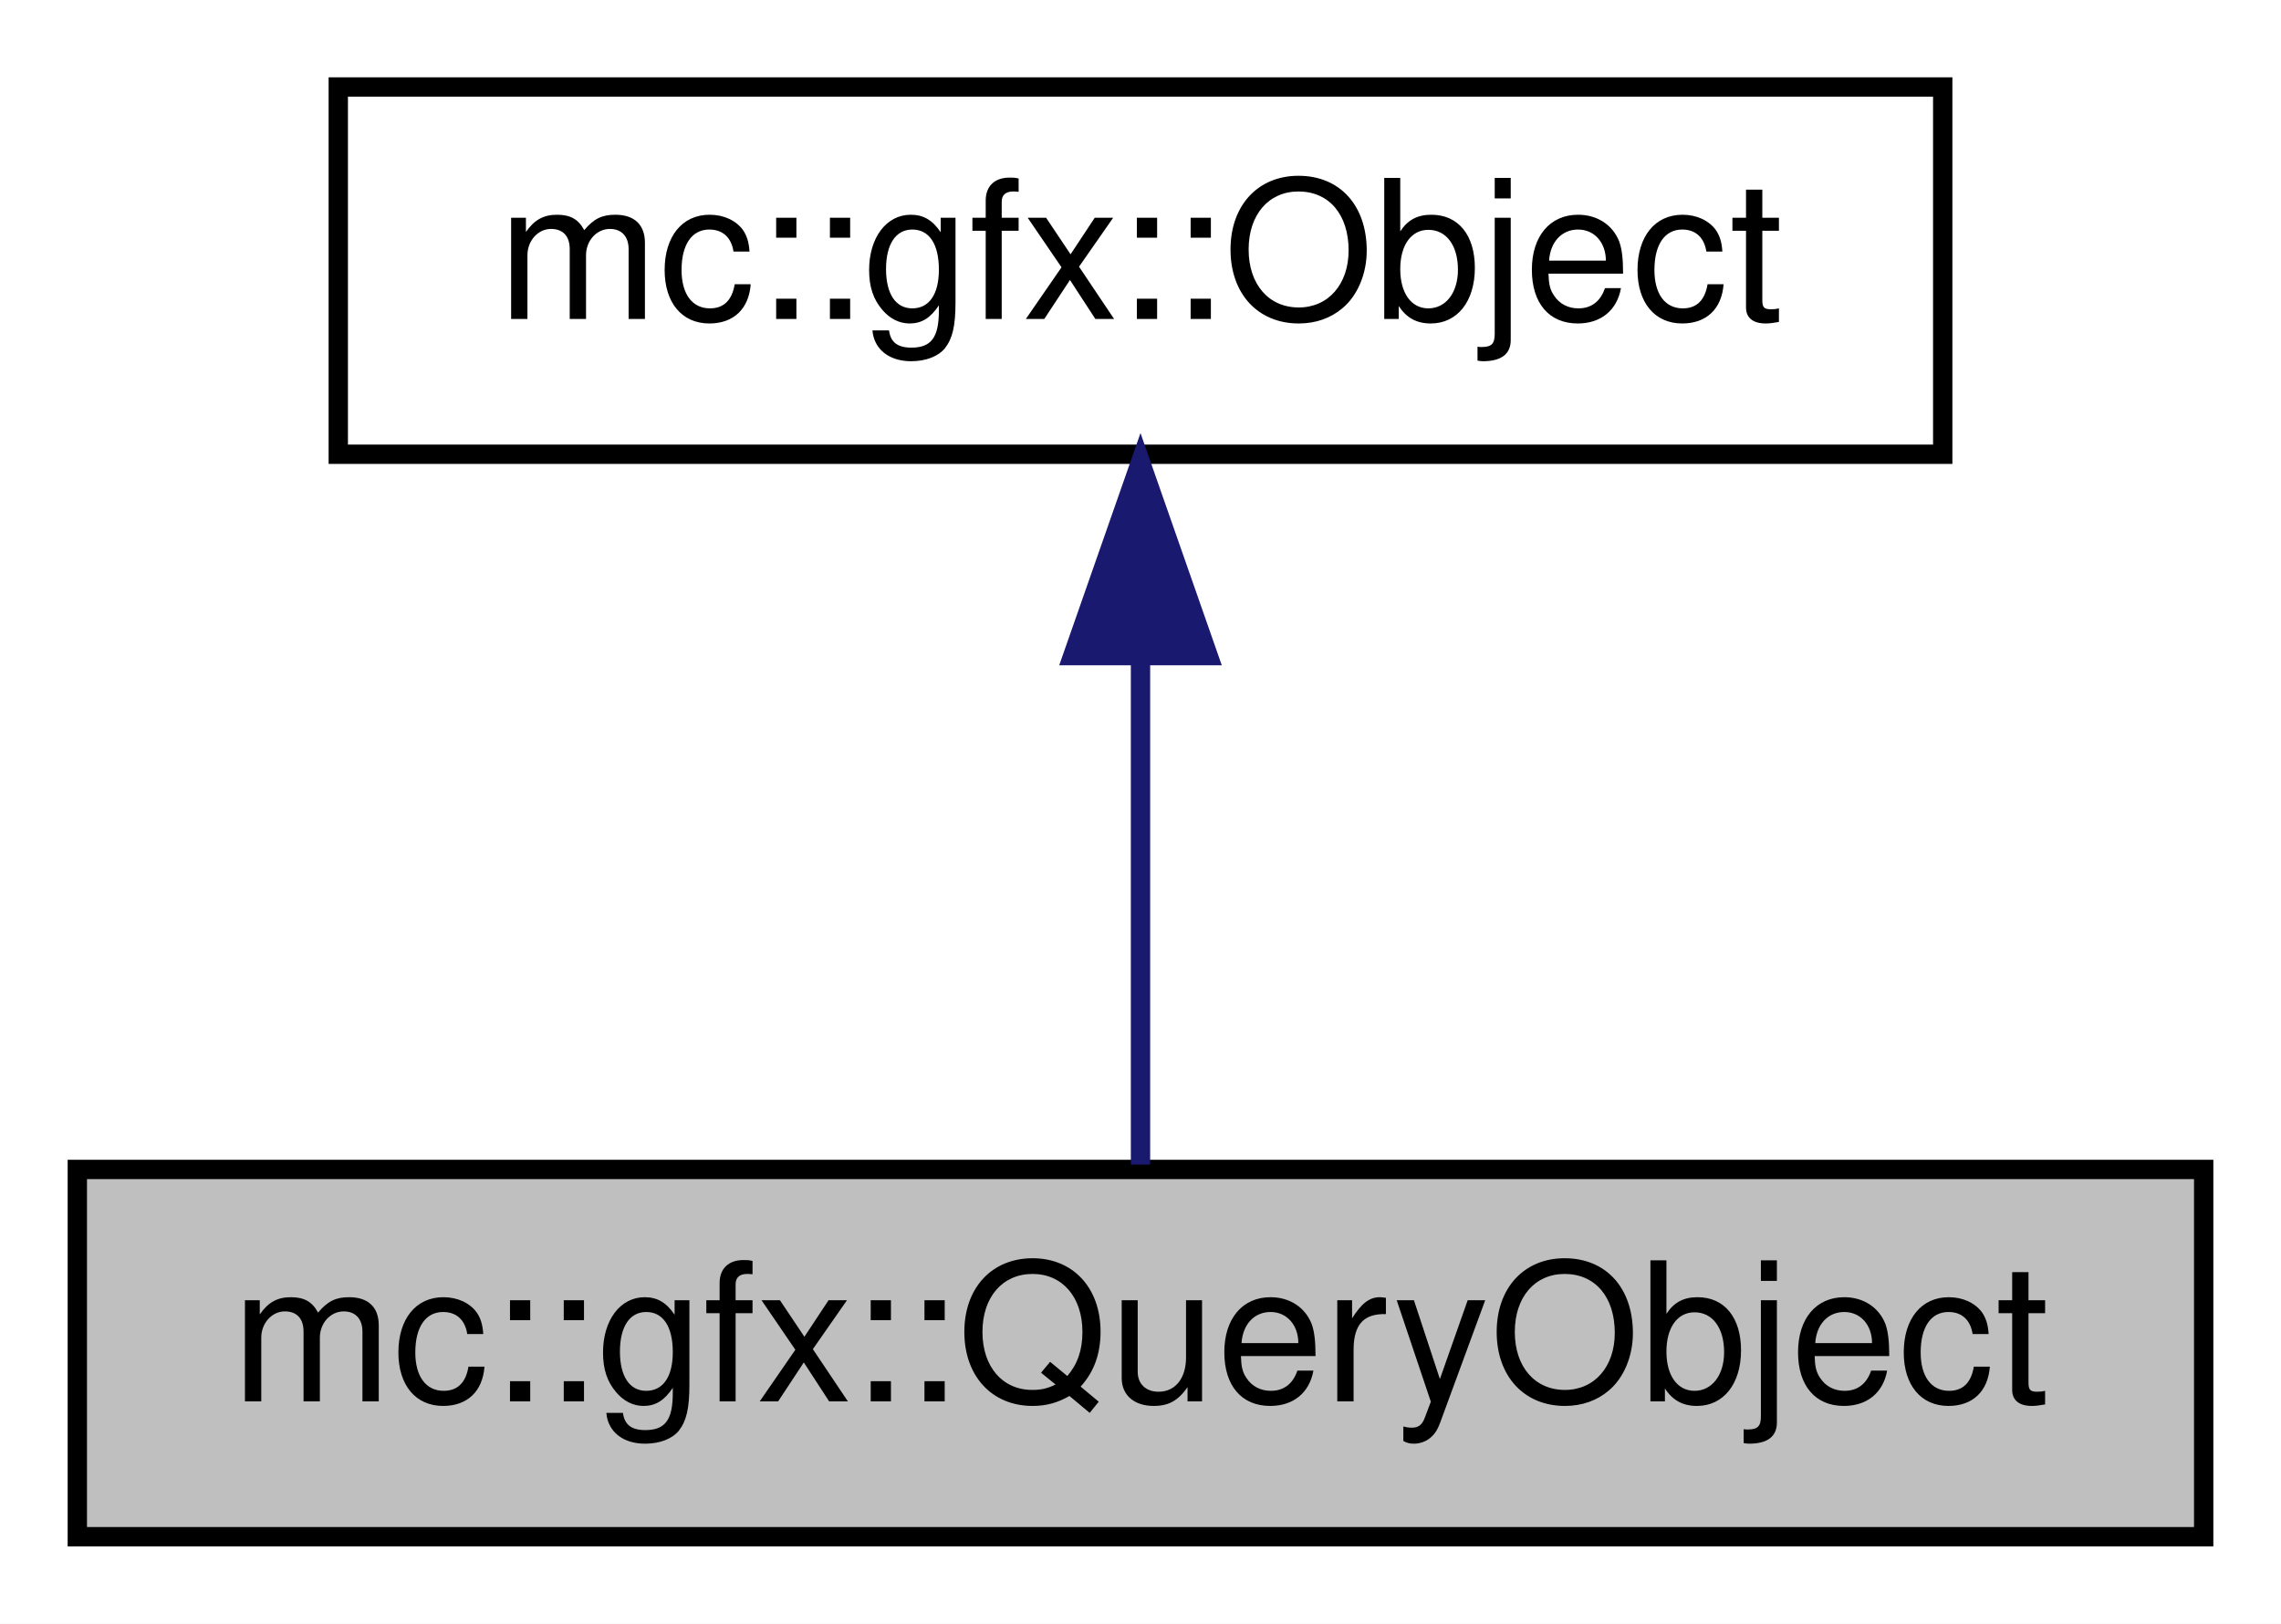
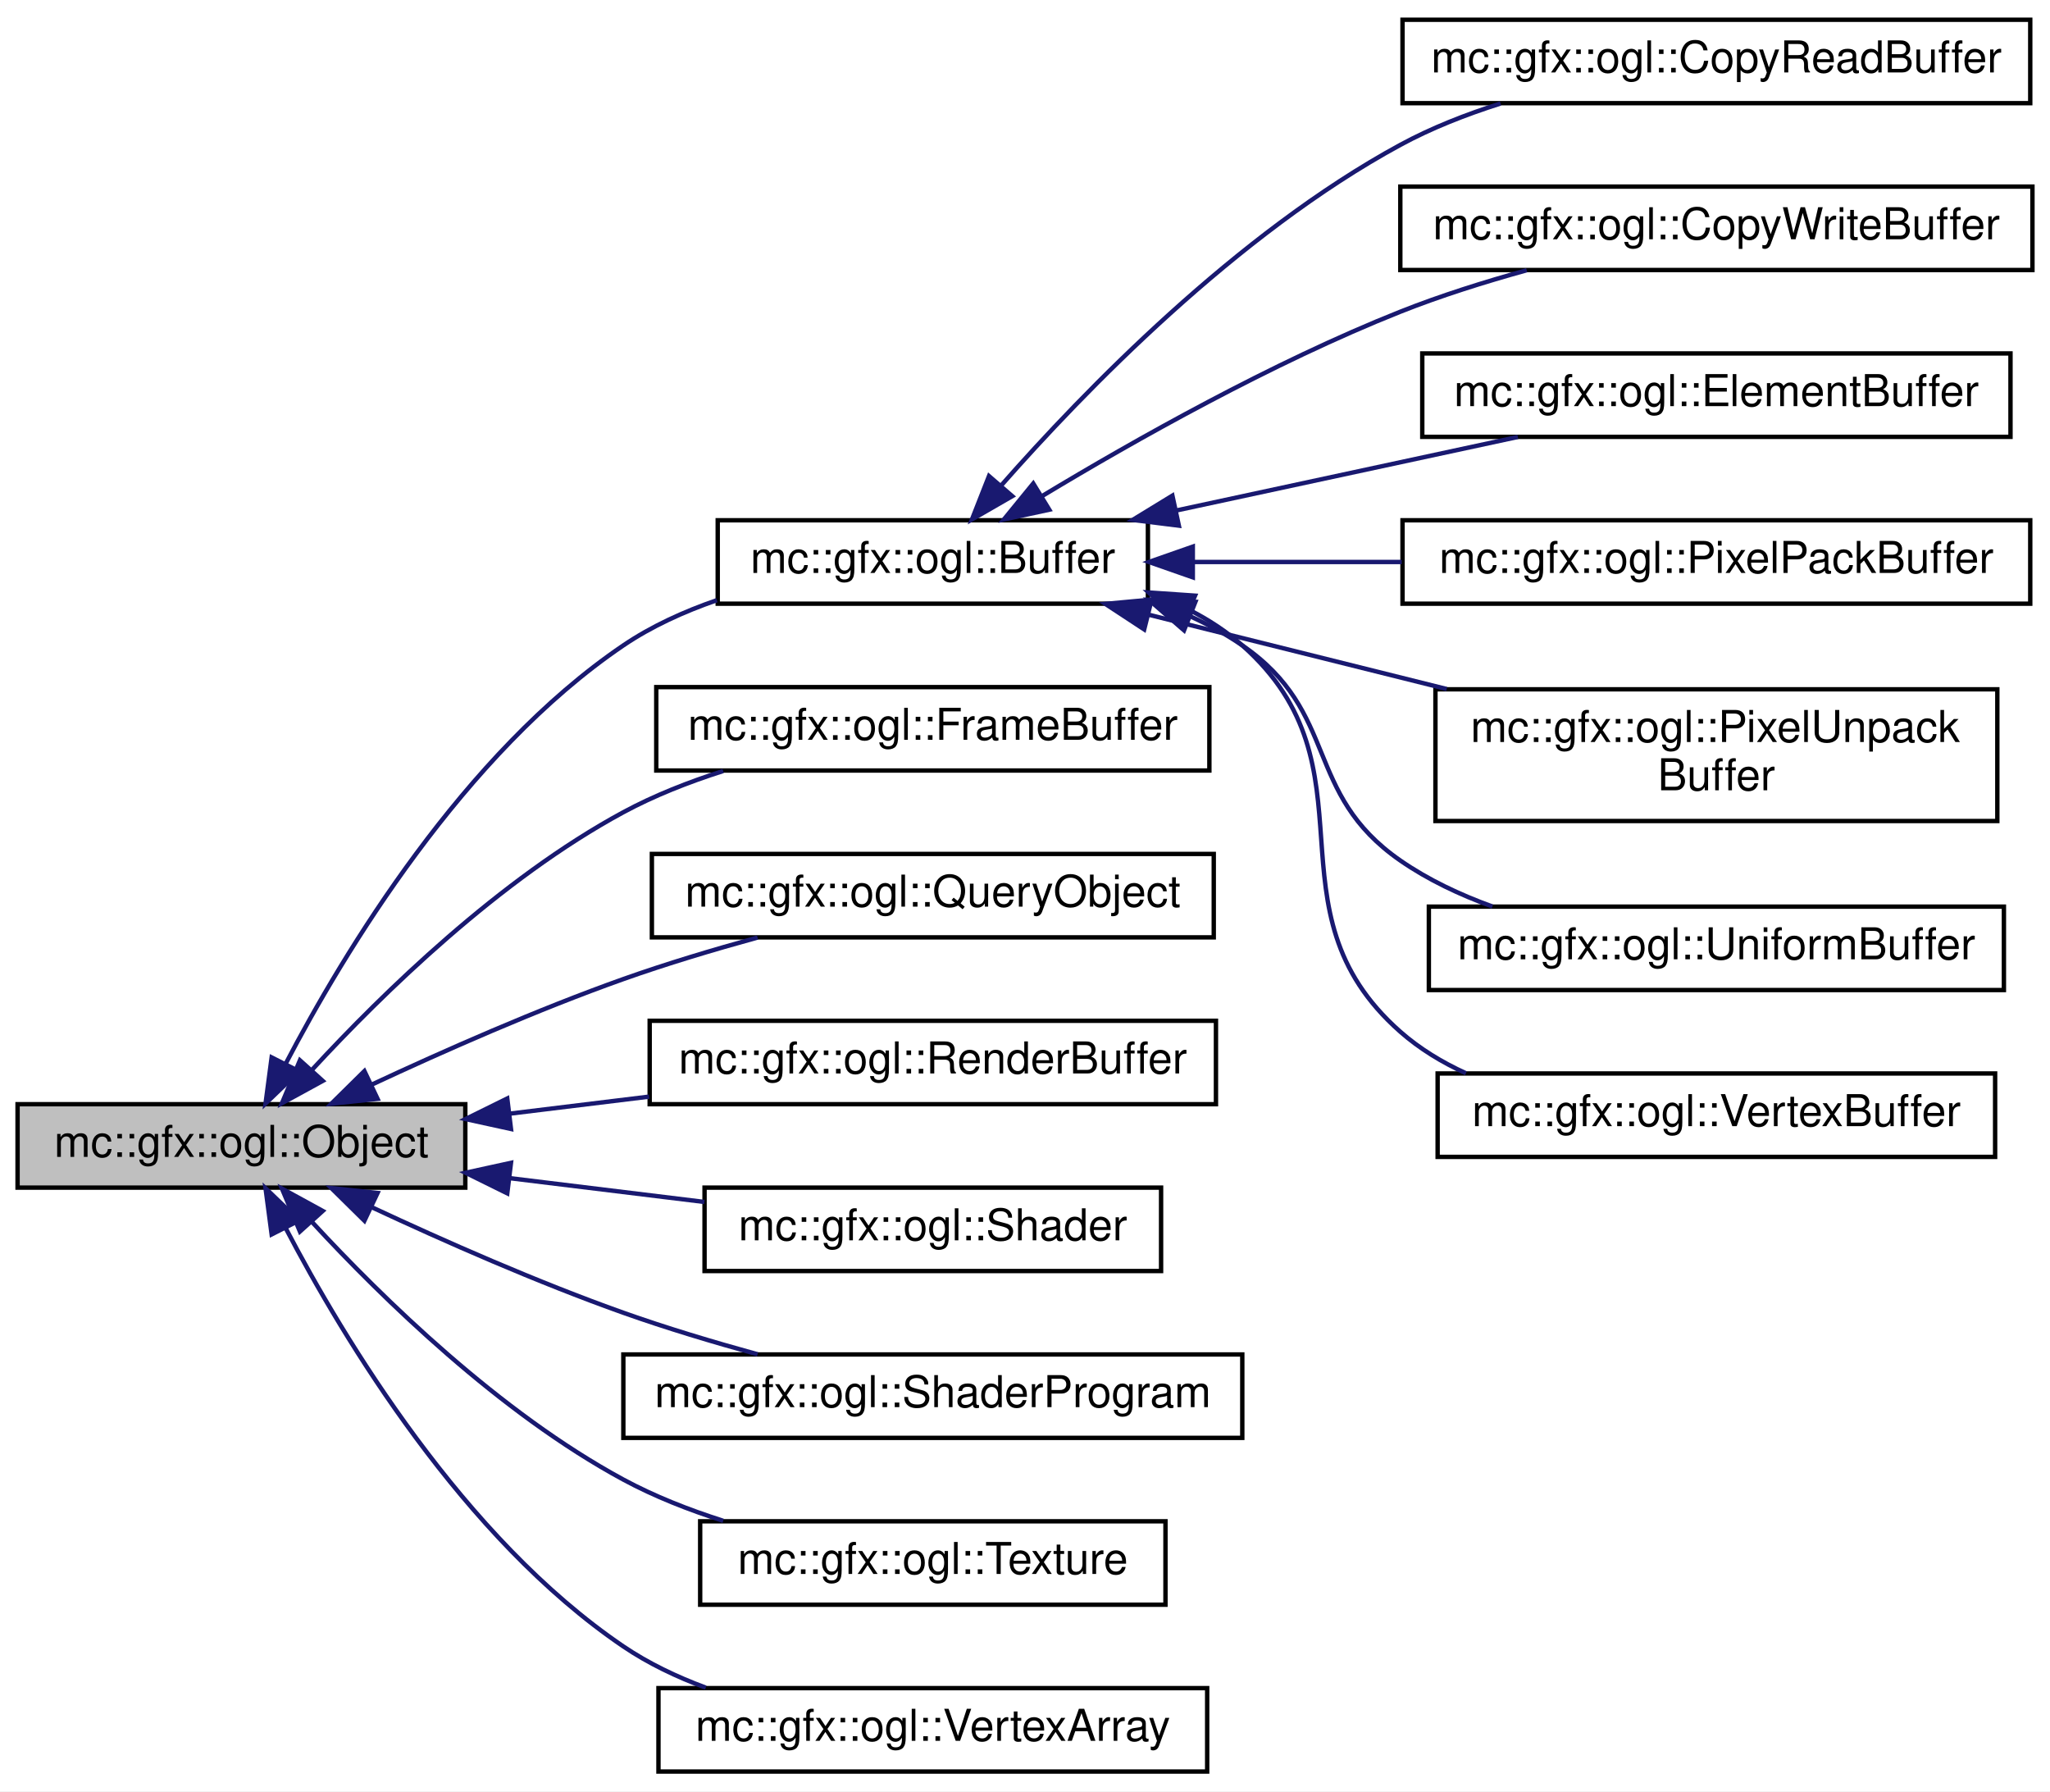
- <svg xmlns="http://www.w3.org/2000/svg" xmlns:xlink="http://www.w3.org/1999/xlink" width="118pt" height="84pt" viewBox="0.00 0.00 118.00 84.00">
-   <g id="graph0" class="graph" transform="scale(1 1) rotate(0) translate(4 80)">
-     <polygon fill="white" stroke="none" points="-4,4 -4,-80 114,-80 114,4 -4,4" />
+ <svg xmlns="http://www.w3.org/2000/svg" xmlns:xlink="http://www.w3.org/1999/xlink" width="467pt" height="408pt" viewBox="0.00 0.00 467.00 408.00">
+   <g id="graph0" class="graph" transform="scale(1 1) rotate(0) translate(4 404)">
+     <polygon fill="white" stroke="none" points="-4,4 -4,-404 463,-404 463,4 -4,4" />
    <g id="node1" class="node">
-       <polygon fill="#bfbfbf" stroke="black" points="0,-0.5 0,-19.5 110,-19.5 110,-0.5 0,-0.5" />
-       <text text-anchor="middle" x="55" y="-7.5" font-family="Helvetica,sans-Serif" font-size="10.00">mc::gfx::QueryObject</text>
+       <polygon fill="#bfbfbf" stroke="black" points="0,-133.5 0,-152.5 102,-152.5 102,-133.5 0,-133.5" />
+       <text text-anchor="middle" x="51" y="-140.5" font-family="Helvetica,sans-Serif" font-size="10.00">mc::gfx::ogl::Object</text>
    </g>
    <g id="node2" class="node">
      <g id="a_node2">
-         <a xlink:href="$d0/d33/a00027.html" xlink:title="Represents a OpenGL object in memory. ">
-           <polygon fill="white" stroke="black" points="13.5,-56.5 13.5,-75.5 96.5,-75.5 96.5,-56.5 13.5,-56.5" />
-           <text text-anchor="middle" x="55" y="-63.5" font-family="Helvetica,sans-Serif" font-size="10.00">mc::gfx::Object</text>
+         <a xlink:href="$de/d5e/a00007.html" xlink:title="Represents a buffer of memory in the GPU. ">
+           <polygon fill="white" stroke="black" points="159.5,-266.5 159.5,-285.5 257.5,-285.5 257.5,-266.5 159.5,-266.5" />
+           <text text-anchor="middle" x="208.5" y="-273.5" font-family="Helvetica,sans-Serif" font-size="10.00">mc::gfx::ogl::Buffer</text>
        </a>
      </g>
    </g>
    <g id="edge1" class="edge">
-       <path fill="none" stroke="midnightblue" d="M55,-45.804C55,-36.91 55,-26.78 55,-19.751" />
-       <polygon fill="midnightblue" stroke="midnightblue" points="51.5,-46.083 55,-56.083 58.5,-46.083 51.5,-46.083" />
+       <path fill="none" stroke="midnightblue" d="M61.037,-161.643C74.333,-187.081 101.585,-232.318 138,-257 144.42,-261.351 151.806,-264.709 159.315,-267.3" />
+       <polygon fill="midnightblue" stroke="midnightblue" points="64.127,-159.998 56.491,-152.653 57.881,-163.157 64.127,-159.998" />
+     </g>
+     <g id="node10" class="node">
+       <g id="a_node10">
+         <a xlink:href="$d4/d51/a00017.html" xlink:title="Represents an OpenGL Framebuffer Object which allows rendering to a non-screen location. ">
+           <polygon fill="white" stroke="black" points="145.5,-228.5 145.5,-247.5 271.5,-247.5 271.5,-228.5 145.5,-228.5" />
+           <text text-anchor="middle" x="208.5" y="-235.5" font-family="Helvetica,sans-Serif" font-size="10.00">mc::gfx::ogl::FrameBuffer</text>
+         </a>
+       </g>
+     </g>
+     <g id="edge9" class="edge">
+       <path fill="none" stroke="midnightblue" d="M67.168,-160.427C83.136,-177.72 109.828,-203.781 138,-219 145.044,-222.805 152.909,-225.895 160.745,-228.39" />
+       <polygon fill="midnightblue" stroke="midnightblue" points="69.525,-157.814 60.23,-152.728 64.324,-162.5 69.525,-157.814" />
+     </g>
+     <g id="node11" class="node">
+       <g id="a_node11">
+         <a xlink:href="$df/d61/a00031.html" xlink:title="Special object that is used for asynchronous queries of information from the GPU. ...">
+           <polygon fill="white" stroke="black" points="144.5,-190.5 144.5,-209.5 272.5,-209.5 272.5,-190.5 144.5,-190.5" />
+           <text text-anchor="middle" x="208.5" y="-197.5" font-family="Helvetica,sans-Serif" font-size="10.00">mc::gfx::ogl::QueryObject</text>
+         </a>
+       </g>
+     </g>
+     <g id="edge10" class="edge">
+       <path fill="none" stroke="midnightblue" d="M80.6,-156.923C97.127,-164.642 118.457,-174.055 138,-181 147.783,-184.477 158.528,-187.696 168.583,-190.46" />
+       <polygon fill="midnightblue" stroke="midnightblue" points="82.009,-153.718 71.473,-152.605 79.015,-160.046 82.009,-153.718" />
+     </g>
+     <g id="node12" class="node">
+       <g id="a_node12">
+         <a xlink:href="$dc/d87/a00032.html" xlink:title="Represents a render buffer for use with a `FrameBuffer. ">
+           <polygon fill="white" stroke="black" points="144,-152.5 144,-171.5 273,-171.5 273,-152.5 144,-152.5" />
+           <text text-anchor="middle" x="208.5" y="-159.5" font-family="Helvetica,sans-Serif" font-size="10.00">mc::gfx::ogl::RenderBuffer</text>
+         </a>
+       </g>
+     </g>
+     <g id="edge11" class="edge">
+       <path fill="none" stroke="midnightblue" d="M112.25,-150.362C122.618,-151.629 133.424,-152.949 143.877,-154.226" />
+       <polygon fill="midnightblue" stroke="midnightblue" points="112.408,-146.855 102.057,-149.116 111.559,-153.803 112.408,-146.855" />
+     </g>
+     <g id="node13" class="node">
+       <g id="a_node13">
+         <a xlink:href="$d1/dc6/a00037.html" xlink:title="Represents a shader object in OpenGL. ">
+           <polygon fill="white" stroke="black" points="156.5,-114.5 156.5,-133.5 260.5,-133.5 260.5,-114.5 156.5,-114.5" />
+           <text text-anchor="middle" x="208.5" y="-121.5" font-family="Helvetica,sans-Serif" font-size="10.00">mc::gfx::ogl::Shader</text>
+         </a>
+       </g>
+     </g>
+     <g id="edge12" class="edge">
+       <path fill="none" stroke="midnightblue" d="M112.043,-135.664C126.711,-133.871 142.267,-131.971 156.469,-130.235" />
+       <polygon fill="midnightblue" stroke="midnightblue" points="111.559,-132.197 102.057,-136.884 112.408,-139.145 111.559,-132.197" />
+     </g>
+     <g id="node14" class="node">
+       <g id="a_node14">
+         <a xlink:href="$d8/d41/a00038.html" xlink:title="mc::gfx::ogl::ShaderProgram">
+           <polygon fill="white" stroke="black" points="138,-76.5 138,-95.5 279,-95.5 279,-76.5 138,-76.5" />
+           <text text-anchor="middle" x="208.5" y="-83.5" font-family="Helvetica,sans-Serif" font-size="10.00">mc::gfx::ogl::ShaderProgram</text>
+         </a>
+       </g>
+     </g>
+     <g id="edge13" class="edge">
+       <path fill="none" stroke="midnightblue" d="M80.6,-129.077C97.127,-121.358 118.457,-111.945 138,-105 147.783,-101.523 158.528,-98.304 168.583,-95.54" />
+       <polygon fill="midnightblue" stroke="midnightblue" points="79.015,-125.954 71.473,-133.395 82.009,-132.282 79.015,-125.954" />
+     </g>
+     <g id="node15" class="node">
+       <g id="a_node15">
+         <a xlink:href="$d3/de7/a00039.html" xlink:title="mc::gfx::ogl::Texture">
+           <polygon fill="white" stroke="black" points="155.5,-38.5 155.5,-57.5 261.5,-57.5 261.5,-38.5 155.5,-38.5" />
+           <text text-anchor="middle" x="208.5" y="-45.5" font-family="Helvetica,sans-Serif" font-size="10.00">mc::gfx::ogl::Texture</text>
+         </a>
+       </g>
+     </g>
+     <g id="edge14" class="edge">
+       <path fill="none" stroke="midnightblue" d="M67.168,-125.573C83.136,-108.28 109.828,-82.219 138,-67 145.044,-63.195 152.909,-60.105 160.745,-57.61" />
+       <polygon fill="midnightblue" stroke="midnightblue" points="64.324,-123.5 60.23,-133.272 69.525,-128.186 64.324,-123.5" />
+     </g>
+     <g id="node16" class="node">
+       <g id="a_node16">
+         <a xlink:href="$d6/d42/a00043.html" xlink:title="mc::gfx::ogl::VertexArray">
+           <polygon fill="white" stroke="black" points="146,-0.5 146,-19.5 271,-19.5 271,-0.5 146,-0.5" />
+           <text text-anchor="middle" x="208.5" y="-7.5" font-family="Helvetica,sans-Serif" font-size="10.00">mc::gfx::ogl::VertexArray</text>
+         </a>
+       </g>
+     </g>
+     <g id="edge15" class="edge">
+       <path fill="none" stroke="midnightblue" d="M61.037,-124.357C74.333,-98.919 101.585,-53.682 138,-29 143.695,-25.14 150.151,-22.061 156.778,-19.607" />
+       <polygon fill="midnightblue" stroke="midnightblue" points="57.881,-122.843 56.491,-133.347 64.127,-126.002 57.881,-122.843" />
+     </g>
+     <g id="node3" class="node">
+       <g id="a_node3">
+         <a xlink:href="$da/d45/a00011.html" xlink:title="Special buffer with no extra semantics to be used as a proxy in copying. ">
+           <polygon fill="white" stroke="black" points="315.5,-380.5 315.5,-399.5 458.5,-399.5 458.5,-380.5 315.5,-380.5" />
+           <text text-anchor="middle" x="387" y="-387.5" font-family="Helvetica,sans-Serif" font-size="10.00">mc::gfx::ogl::CopyReadBuffer</text>
+         </a>
+       </g>
+     </g>
+     <g id="edge2" class="edge">
+       <path fill="none" stroke="midnightblue" d="M224.039,-293.385C242.864,-314.782 277.709,-350.759 315,-371 322.065,-374.835 329.953,-377.933 337.83,-380.425" />
+       <polygon fill="midnightblue" stroke="midnightblue" points="226.6,-290.996 217.42,-285.706 221.298,-295.566 226.6,-290.996" />
+     </g>
+     <g id="node4" class="node">
+       <g id="a_node4">
+         <a xlink:href="$df/d86/a00012.html" xlink:title="Special buffer with no extra semantics to be used as a proxy in copying. ">
+           <polygon fill="white" stroke="black" points="315,-342.5 315,-361.5 459,-361.5 459,-342.5 315,-342.5" />
+           <text text-anchor="middle" x="387" y="-349.5" font-family="Helvetica,sans-Serif" font-size="10.00">mc::gfx::ogl::CopyWriteBuffer</text>
+         </a>
+       </g>
+     </g>
+     <g id="edge3" class="edge">
+       <path fill="none" stroke="midnightblue" d="M233.488,-291.067C254.378,-303.668 285.81,-321.395 315,-333 324.13,-336.63 334.191,-339.795 343.797,-342.447" />
+       <polygon fill="midnightblue" stroke="midnightblue" points="235.035,-287.91 224.678,-285.679 231.383,-293.882 235.035,-287.91" />
+     </g>
+     <g id="node5" class="node">
+       <g id="a_node5">
+         <a xlink:href="$d7/dd4/a00013.html" xlink:title="Stores element indices to save vertex data. ">
+           <polygon fill="white" stroke="black" points="320,-304.5 320,-323.5 454,-323.5 454,-304.5 320,-304.5" />
+           <text text-anchor="middle" x="387" y="-311.5" font-family="Helvetica,sans-Serif" font-size="10.00">mc::gfx::ogl::ElementBuffer</text>
+         </a>
+       </g>
+     </g>
+     <g id="edge4" class="edge">
+       <path fill="none" stroke="midnightblue" d="M264.088,-287.753C289.045,-293.126 318.227,-299.409 341.782,-304.48" />
+       <polygon fill="midnightblue" stroke="midnightblue" points="264.551,-284.272 254.038,-285.589 263.078,-291.115 264.551,-284.272" />
+     </g>
+     <g id="node6" class="node">
+       <g id="a_node6">
+         <a xlink:href="$dc/d3c/a00028.html" xlink:title="Special buffer that excels at asynchronous pixel transfer operations. ">
+           <polygon fill="white" stroke="black" points="315.5,-266.5 315.5,-285.5 458.5,-285.5 458.5,-266.5 315.5,-266.5" />
+           <text text-anchor="middle" x="387" y="-273.5" font-family="Helvetica,sans-Serif" font-size="10.00">mc::gfx::ogl::PixelPackBuffer</text>
+         </a>
+       </g>
+     </g>
+     <g id="edge5" class="edge">
+       <path fill="none" stroke="midnightblue" d="M267.983,-276C283.137,-276 299.617,-276 315.323,-276" />
+       <polygon fill="midnightblue" stroke="midnightblue" points="267.729,-272.5 257.729,-276 267.729,-279.5 267.729,-272.5" />
+     </g>
+     <g id="node7" class="node">
+       <g id="a_node7">
+         <a xlink:href="$d5/d16/a00029.html" xlink:title="Special buffer that excels at asynchronous pixel transfer operations. ">
+           <polygon fill="white" stroke="black" points="323,-217 323,-247 451,-247 451,-217 323,-217" />
+           <text text-anchor="start" x="331" y="-235" font-family="Helvetica,sans-Serif" font-size="10.00">mc::gfx::ogl::PixelUnpack</text>
+           <text text-anchor="middle" x="387" y="-224" font-family="Helvetica,sans-Serif" font-size="10.00">Buffer</text>
+         </a>
+       </g>
+     </g>
+     <g id="edge6" class="edge">
+       <path fill="none" stroke="midnightblue" d="M257.741,-263.974C278.677,-258.755 303.424,-252.586 325.567,-247.065" />
+       <polygon fill="midnightblue" stroke="midnightblue" points="256.654,-260.638 247.798,-266.453 258.348,-267.43 256.654,-260.638" />
+     </g>
+     <g id="node8" class="node">
+       <g id="a_node8">
+         <a xlink:href="$dd/d32/a00041.html" xlink:title="Stores uniform data for a shader in the form of a buffer. ">
+           <polygon fill="white" stroke="black" points="321.5,-178.5 321.5,-197.5 452.5,-197.5 452.5,-178.5 321.5,-178.5" />
+           <text text-anchor="middle" x="387" y="-185.5" font-family="Helvetica,sans-Serif" font-size="10.00">mc::gfx::ogl::UniformBuffer</text>
+         </a>
+       </g>
+     </g>
+     <g id="edge7" class="edge">
+       <path fill="none" stroke="midnightblue" d="M267.095,-263.647C271.282,-261.74 275.305,-259.539 279,-257 301.273,-241.697 292.786,-223.389 315,-208 321.316,-203.624 328.572,-200.201 335.979,-197.524" />
+       <polygon fill="midnightblue" stroke="midnightblue" points="265.731,-260.422 257.733,-267.37 268.318,-266.927 265.731,-260.422" />
+     </g>
+     <g id="node9" class="node">
+       <g id="a_node9">
+         <a xlink:href="$d5/df9/a00044.html" xlink:title="Stores vertex data for a `VertexArray. ">
+           <polygon fill="white" stroke="black" points="323.5,-140.5 323.5,-159.5 450.5,-159.5 450.5,-140.5 323.5,-140.5" />
+           <text text-anchor="middle" x="387" y="-147.5" font-family="Helvetica,sans-Serif" font-size="10.00">mc::gfx::ogl::VertexBuffer</text>
+         </a>
+       </g>
+     </g>
+     <g id="edge8" class="edge">
+       <path fill="none" stroke="midnightblue" d="M266.917,-265.089C271.281,-262.867 275.385,-260.2 279,-257 310.639,-228.988 283.286,-196.927 315,-169 319.405,-165.121 324.52,-162.022 329.946,-159.549" />
+       <polygon fill="midnightblue" stroke="midnightblue" points="265.48,-261.897 257.668,-269.053 268.238,-268.331 265.48,-261.897" />
    </g>
  </g>
</svg>
